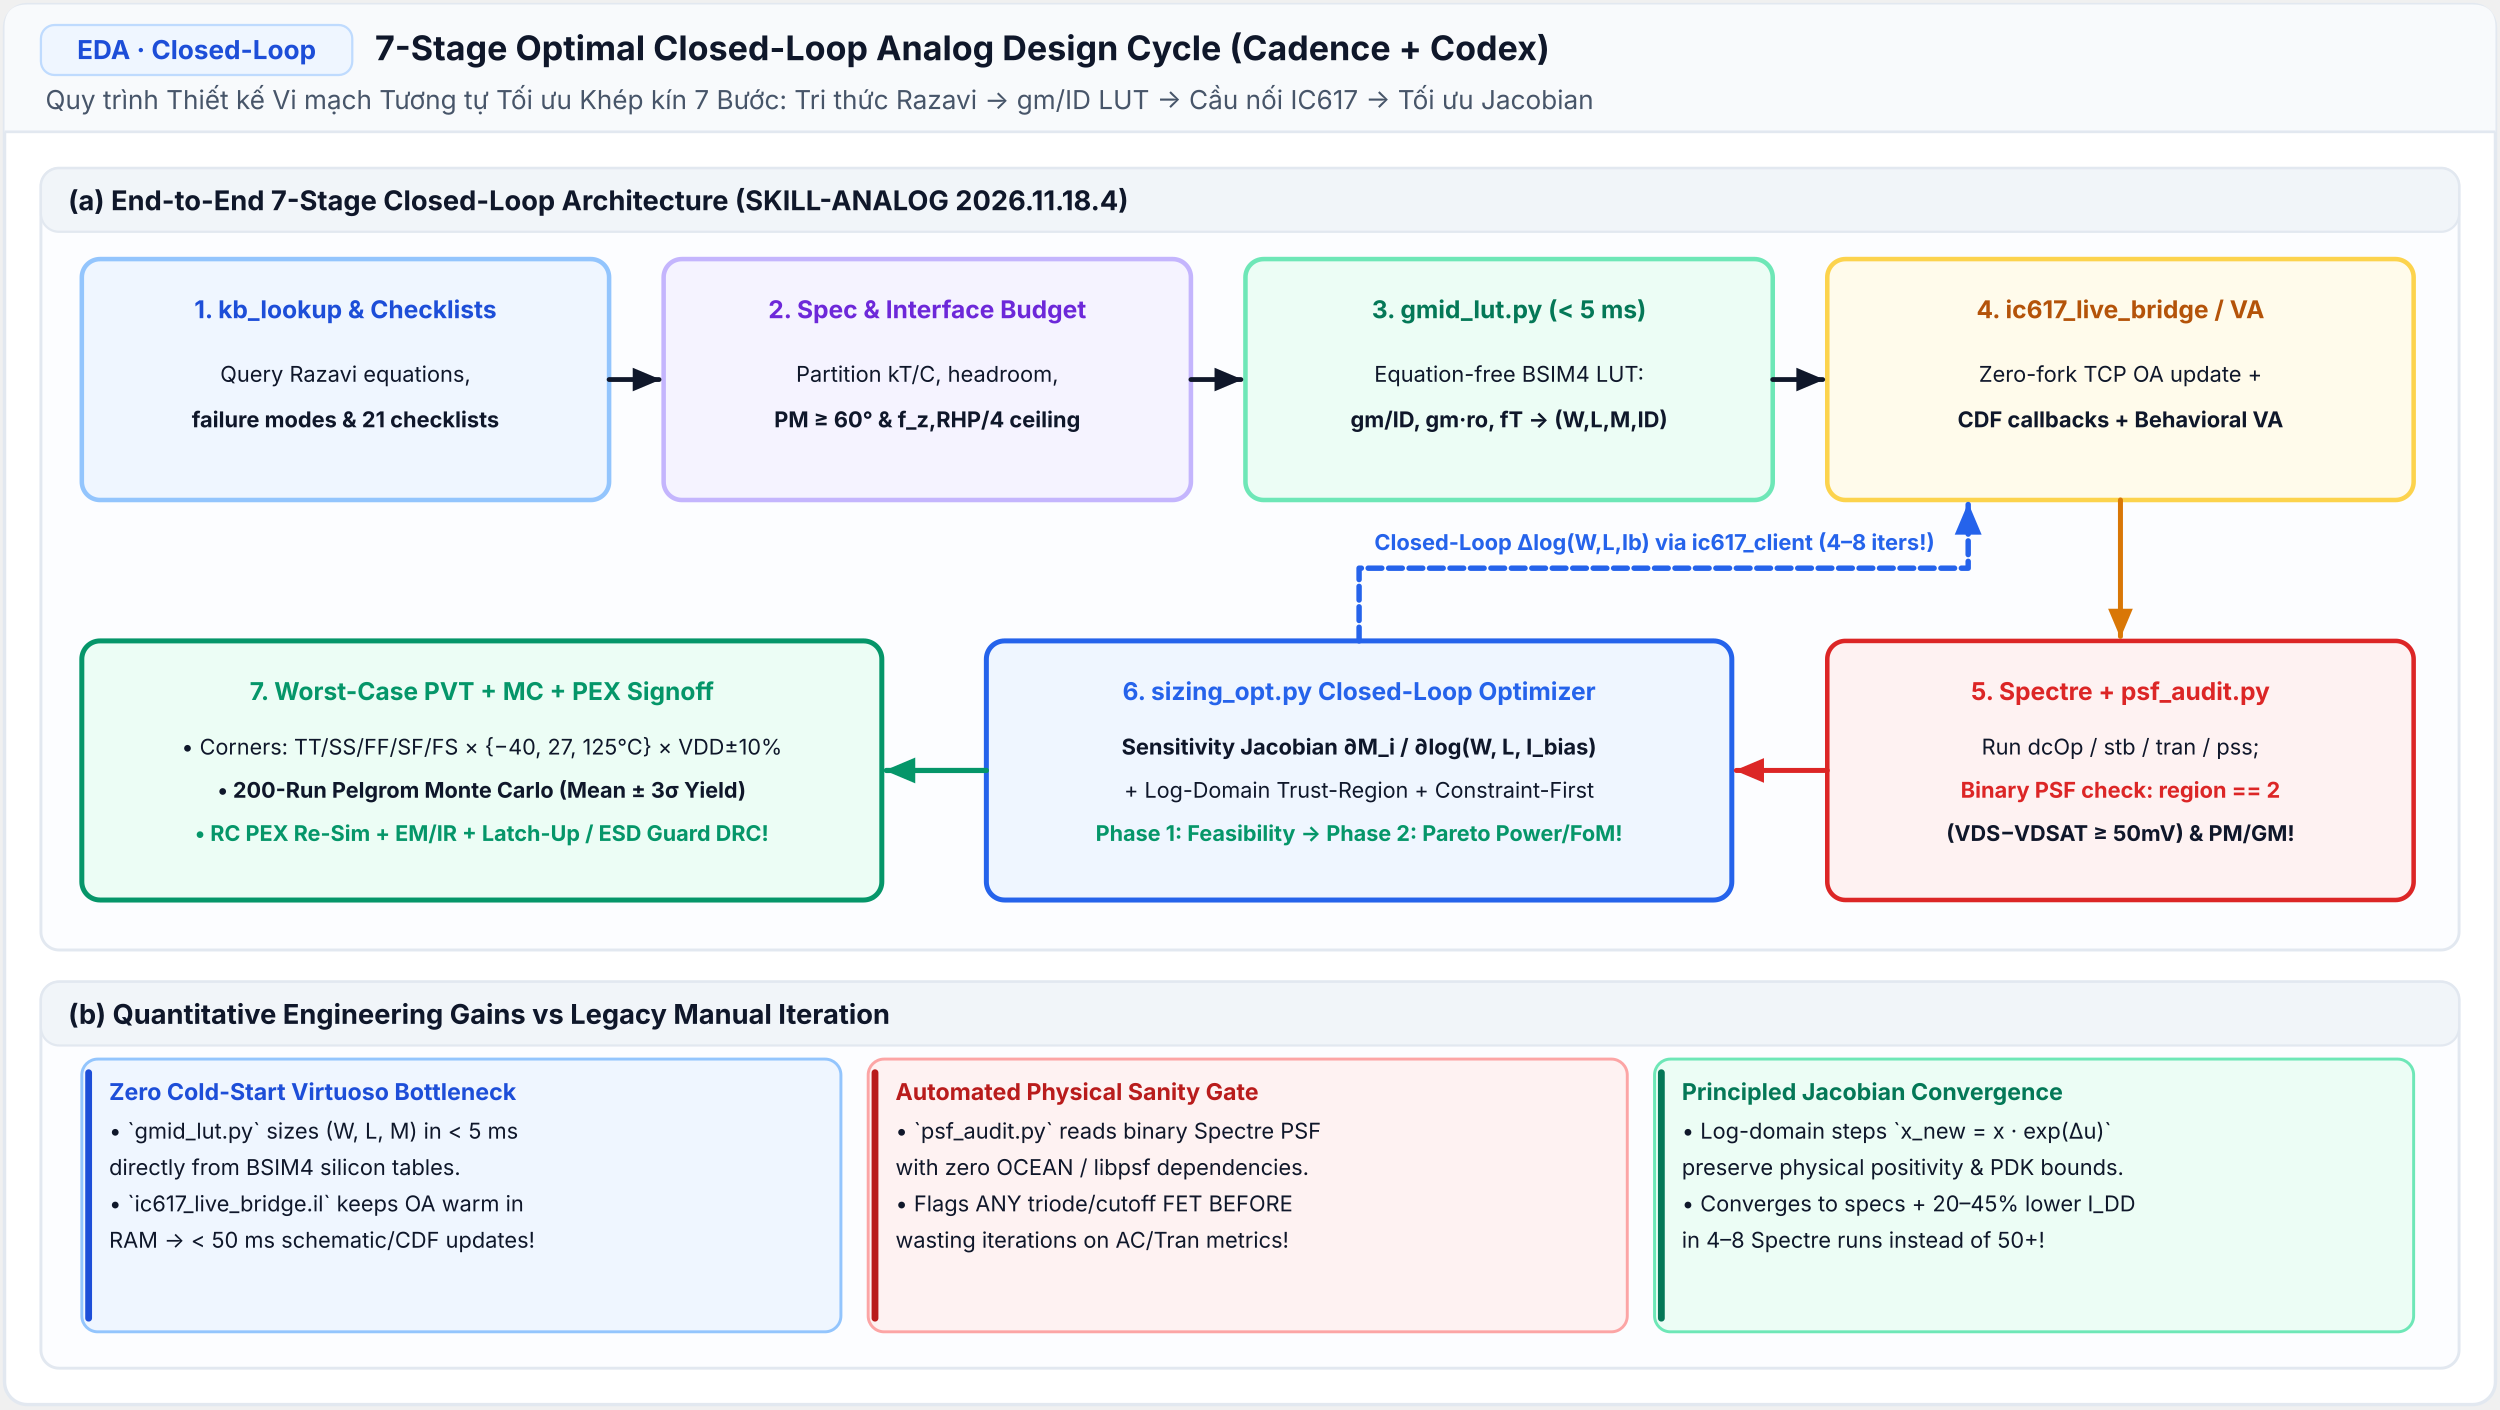
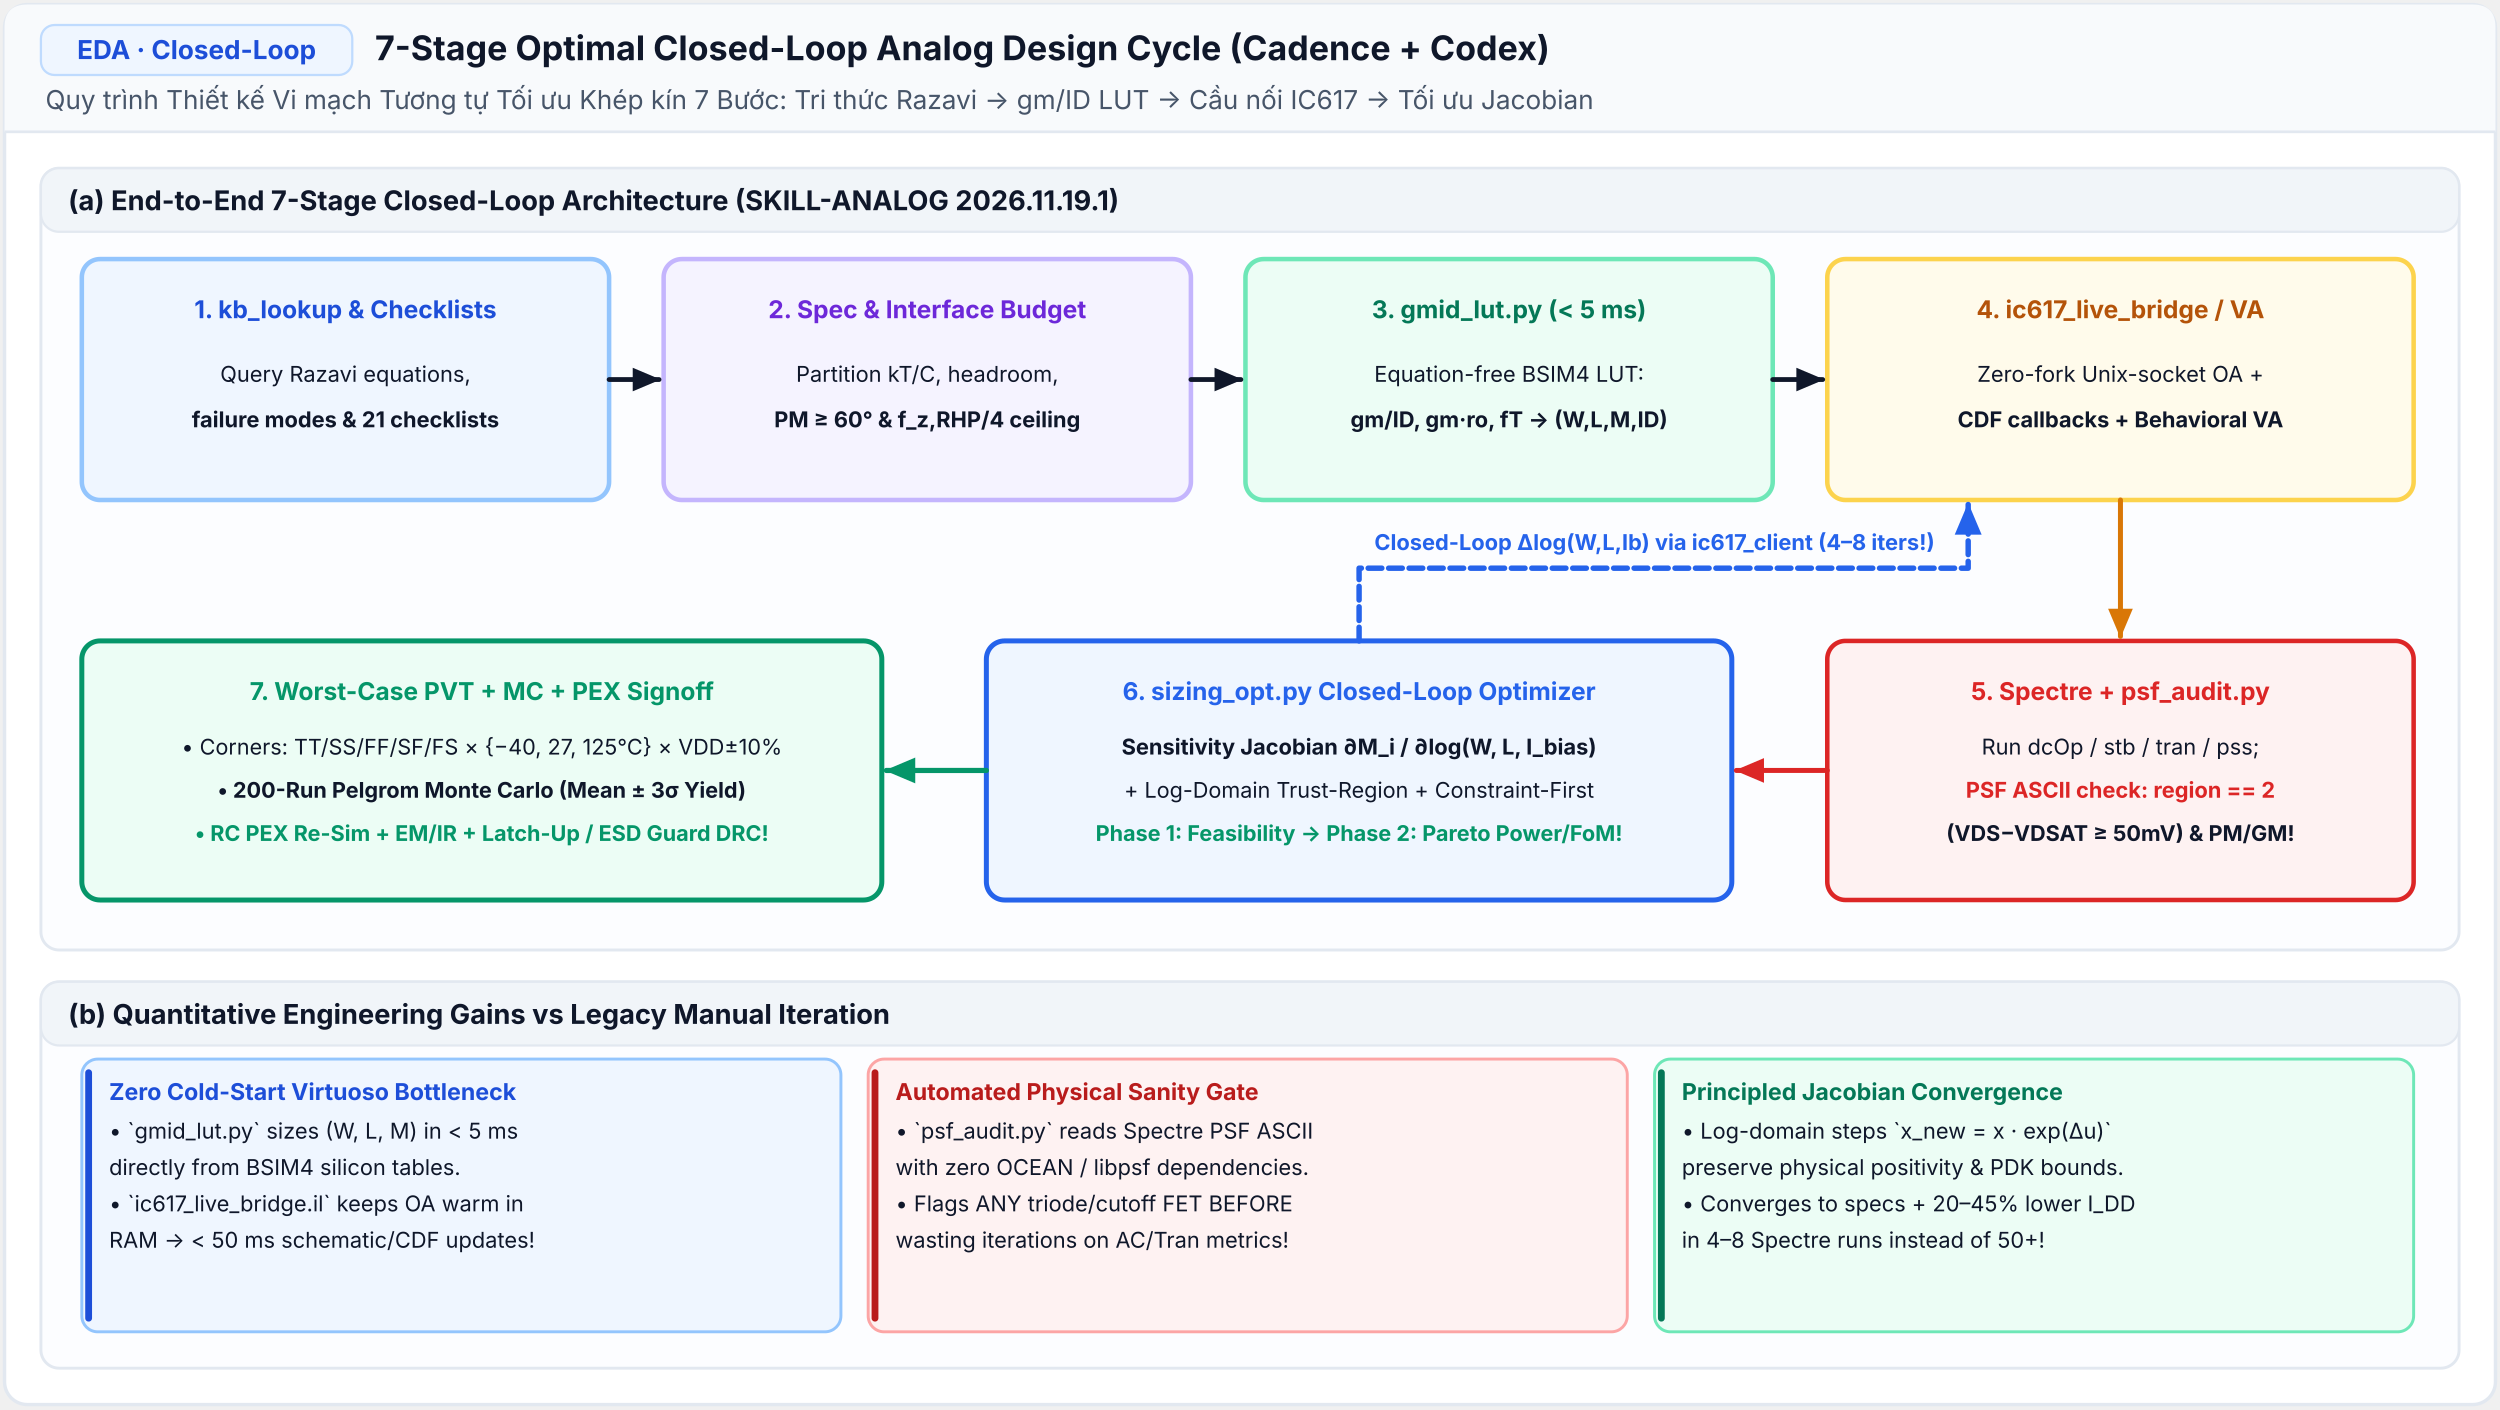
<svg xmlns="http://www.w3.org/2000/svg" width="1100" height="620" viewBox="0 0 1100 620">
  <defs>
    <marker id="arr-dark" viewBox="0 0 10 10" refX="8.5" refY="5" markerWidth="6.5" markerHeight="6.5" orient="auto-start-reverse">
      <path d="M 0 1.2 L 9 5 L 0 8.8 z" fill="#0f172a" />
    </marker>
    <marker id="arr-sig" viewBox="0 0 10 10" refX="8.5" refY="5" markerWidth="6.5" markerHeight="6.5" orient="auto-start-reverse">
      <path d="M 0 1.2 L 9 5 L 0 8.8 z" fill="#2563eb" />
    </marker>
    <marker id="arr-bias" viewBox="0 0 10 10" refX="8.5" refY="5" markerWidth="6.5" markerHeight="6.5" orient="auto-start-reverse">
      <path d="M 0 1.2 L 9 5 L 0 8.8 z" fill="#059669" />
    </marker>
    <marker id="arr-warn" viewBox="0 0 10 10" refX="8.5" refY="5" markerWidth="6.5" markerHeight="6.5" orient="auto-start-reverse">
      <path d="M 0 1.2 L 9 5 L 0 8.8 z" fill="#dc2626" />
    </marker>
    <marker id="arr-amber" viewBox="0 0 10 10" refX="8.5" refY="5" markerWidth="6.5" markerHeight="6.5" orient="auto-start-reverse">
      <path d="M 0 1.2 L 9 5 L 0 8.8 z" fill="#d97706" />
    </marker>
    <marker id="arr-purple" viewBox="0 0 10 10" refX="8.5" refY="5" markerWidth="6.5" markerHeight="6.5" orient="auto-start-reverse">
      <path d="M 0 1.2 L 9 5 L 0 8.8 z" fill="#7c3aed" />
    </marker>
    <marker id="arr-muted" viewBox="0 0 10 10" refX="8.5" refY="5" markerWidth="6.5" markerHeight="6.5" orient="auto-start-reverse">
      <path d="M 0 1.2 L 9 5 L 0 8.8 z" fill="#475569" />
    </marker>
  </defs>
  <rect x="2" y="2" width="1096" height="616" rx="10" fill="#ffffff" stroke="#e2e8f0" stroke-width="1.5" />
  <path d="M 12 2 L 1088 2 Q 1098 2 1098 12 L 1098 58 L 2 58 L 2 12 Q 2 2 12 2 Z" fill="#f8fafc" />
  <line x1="2" y1="58" x2="1098" y2="58" stroke="#e2e8f0" stroke-width="1.2" />
  <rect x="18" y="11" width="137" height="22" rx="6" fill="#eff6ff" stroke="#bfdbfe" stroke-width="1" />
  <text x="86.5" y="26" font-family="Inter, 'Segoe UI', Roboto, Helvetica, Arial, sans-serif" font-size="11.5" fill="#1d4ed8" text-anchor="middle" font-weight="bold">EDA · Closed-Loop</text>
  <text x="165" y="26.5" font-family="Inter, 'Segoe UI', Roboto, Helvetica, Arial, sans-serif" font-size="15" fill="#0f172a" text-anchor="start" font-weight="bold">7-Stage Optimal Closed-Loop Analog Design Cycle (Cadence + Codex)</text>
  <text x="20" y="48" font-family="Inter, 'Segoe UI', Roboto, Helvetica, Arial, sans-serif" font-size="11.5" fill="#475569" text-anchor="start">Quy trình Thiết kế Vi mạch Tương tự Tối ưu Khép kín 7 Bước: Tri thức Razavi -&gt; gm/ID LUT -&gt; Cầu nối IC617 -&gt; Tối ưu Jacobian</text>
  <rect x="18" y="74" width="1064" height="344" rx="8" fill="#fcfdff" stroke="#e2e8f0" stroke-width="1.3" />
  <rect x="18" y="74" width="1064" height="28" rx="8" fill="#f1f5f9" stroke="#e2e8f0" stroke-width="1" />
-   <text x="30" y="92.5" font-family="Inter, 'Segoe UI', Roboto, Helvetica, Arial, sans-serif" font-size="12" fill="#0f172a" text-anchor="start" font-weight="bold">(a) End-to-End 7-Stage Closed-Loop Architecture (SKILL-ANALOG 2026.11.18.4)</text>
+   <text x="30" y="92.5" font-family="Inter, 'Segoe UI', Roboto, Helvetica, Arial, sans-serif" font-size="12" fill="#0f172a" text-anchor="start" font-weight="bold">(a) End-to-End 7-Stage Closed-Loop Architecture (SKILL-ANALOG 2026.11.19.1)</text>
  <rect x="18" y="432" width="1064" height="170" rx="8" fill="#fcfdff" stroke="#e2e8f0" stroke-width="1.3" />
  <rect x="18" y="432" width="1064" height="28" rx="8" fill="#f1f5f9" stroke="#e2e8f0" stroke-width="1" />
  <text x="30" y="450.5" font-family="Inter, 'Segoe UI', Roboto, Helvetica, Arial, sans-serif" font-size="12" fill="#0f172a" text-anchor="start" font-weight="bold">(b) Quantitative Engineering Gains vs Legacy Manual Iteration</text>
  <rect x="36" y="114" width="232" height="106" rx="8" fill="#eff6ff" stroke="#93c5fd" stroke-width="2" />
  <text x="152" y="140" font-family="Inter, 'Segoe UI', Roboto, Helvetica, Arial, sans-serif" font-size="10.8" fill="#1d4ed8" text-anchor="middle" font-weight="bold">1. kb_lookup &amp; Checklists</text>
  <text x="152" y="168" font-family="Inter, 'Segoe UI', Roboto, Helvetica, Arial, sans-serif" font-size="9.6" fill="#0f172a" text-anchor="middle">Query Razavi equations,</text>
  <text x="152" y="188" font-family="Inter, 'Segoe UI', Roboto, Helvetica, Arial, sans-serif" font-size="9.6" fill="#0f172a" text-anchor="middle" font-weight="bold">failure modes &amp; 21 checklists</text>
  <rect x="292" y="114" width="232" height="106" rx="8" fill="#f5f3ff" stroke="#c4b5fd" stroke-width="2" />
  <text x="408" y="140" font-family="Inter, 'Segoe UI', Roboto, Helvetica, Arial, sans-serif" font-size="10.8" fill="#6d28d9" text-anchor="middle" font-weight="bold">2. Spec &amp; Interface Budget</text>
  <text x="408" y="168" font-family="Inter, 'Segoe UI', Roboto, Helvetica, Arial, sans-serif" font-size="9.6" fill="#0f172a" text-anchor="middle">Partition kT/C, headroom,</text>
  <text x="408" y="188" font-family="Inter, 'Segoe UI', Roboto, Helvetica, Arial, sans-serif" font-size="9.6" fill="#0f172a" text-anchor="middle" font-weight="bold">PM ≥ 60° &amp; f_z,RHP/4 ceiling</text>
  <rect x="548" y="114" width="232" height="106" rx="8" fill="#ecfdf5" stroke="#6ee7b7" stroke-width="2" />
  <text x="664" y="140" font-family="Inter, 'Segoe UI', Roboto, Helvetica, Arial, sans-serif" font-size="10.8" fill="#047857" text-anchor="middle" font-weight="bold">3. gmid_lut.py (&lt; 5 ms)</text>
  <text x="664" y="168" font-family="Inter, 'Segoe UI', Roboto, Helvetica, Arial, sans-serif" font-size="9.6" fill="#0f172a" text-anchor="middle">Equation-free BSIM4 LUT:</text>
  <text x="664" y="188" font-family="Inter, 'Segoe UI', Roboto, Helvetica, Arial, sans-serif" font-size="9.6" fill="#0f172a" text-anchor="middle" font-weight="bold">gm/ID, gm·ro, fT -&gt; (W,L,M,ID)</text>
  <rect x="804" y="114" width="258" height="106" rx="8" fill="#fffbeb" stroke="#fcd34d" stroke-width="2" />
  <text x="933" y="140" font-family="Inter, 'Segoe UI', Roboto, Helvetica, Arial, sans-serif" font-size="10.8" fill="#b45309" text-anchor="middle" font-weight="bold">4. ic617_live_bridge / VA</text>
-   <text x="933" y="168" font-family="Inter, 'Segoe UI', Roboto, Helvetica, Arial, sans-serif" font-size="9.6" fill="#0f172a" text-anchor="middle">Zero-fork TCP OA update +</text>
+   <text x="933" y="168" font-family="Inter, 'Segoe UI', Roboto, Helvetica, Arial, sans-serif" font-size="9.6" fill="#0f172a" text-anchor="middle">Zero-fork Unix-socket OA +</text>
  <text x="933" y="188" font-family="Inter, 'Segoe UI', Roboto, Helvetica, Arial, sans-serif" font-size="9.6" fill="#0f172a" text-anchor="middle" font-weight="bold">CDF callbacks + Behavioral VA</text>
  <line x1="268" y1="167" x2="290" y2="167" stroke="#0f172a" stroke-width="2.1" stroke-linecap="round" marker-end="url(#arr-dark)" />
  <line x1="524" y1="167" x2="546" y2="167" stroke="#0f172a" stroke-width="2.1" stroke-linecap="round" marker-end="url(#arr-dark)" />
  <line x1="780" y1="167" x2="802" y2="167" stroke="#0f172a" stroke-width="2.1" stroke-linecap="round" marker-end="url(#arr-dark)" />
  <rect x="804" y="282" width="258" height="114" rx="8" fill="#fef2f2" stroke="#dc2626" stroke-width="2" />
  <text x="933" y="308" font-family="Inter, 'Segoe UI', Roboto, Helvetica, Arial, sans-serif" font-size="10.8" fill="#dc2626" text-anchor="middle" font-weight="bold">5. Spectre + psf_audit.py</text>
  <text x="933" y="332" font-family="Inter, 'Segoe UI', Roboto, Helvetica, Arial, sans-serif" font-size="9.6" fill="#0f172a" text-anchor="middle">Run dcOp / stb / tran / pss;</text>
-   <text x="933" y="351" font-family="Inter, 'Segoe UI', Roboto, Helvetica, Arial, sans-serif" font-size="9.6" fill="#dc2626" text-anchor="middle" font-weight="bold">Binary PSF check: region == 2</text>
+   <text x="933" y="351" font-family="Inter, 'Segoe UI', Roboto, Helvetica, Arial, sans-serif" font-size="9.6" fill="#dc2626" text-anchor="middle" font-weight="bold">PSF ASCII check: region == 2</text>
  <text x="933" y="370" font-family="Inter, 'Segoe UI', Roboto, Helvetica, Arial, sans-serif" font-size="9.5" fill="#0f172a" text-anchor="middle" font-weight="bold">(VDS−VDSAT ≥ 50mV) &amp; PM/GM!</text>
  <line x1="933" y1="220" x2="933" y2="280" stroke="#d97706" stroke-width="2.2" stroke-linecap="round" marker-end="url(#arr-amber)" />
  <rect x="434" y="282" width="328" height="114" rx="8" fill="#eff6ff" stroke="#2563eb" stroke-width="2.2" />
  <text x="598" y="308" font-family="Inter, 'Segoe UI', Roboto, Helvetica, Arial, sans-serif" font-size="10.8" fill="#2563eb" text-anchor="middle" font-weight="bold">6. sizing_opt.py Closed-Loop Optimizer</text>
  <text x="598" y="332" font-family="Inter, 'Segoe UI', Roboto, Helvetica, Arial, sans-serif" font-size="9.6" fill="#0f172a" text-anchor="middle" font-weight="bold">Sensitivity Jacobian ∂M_i / ∂log(W, L, I_bias)</text>
  <text x="598" y="351" font-family="Inter, 'Segoe UI', Roboto, Helvetica, Arial, sans-serif" font-size="9.5" fill="#0f172a" text-anchor="middle">+ Log-Domain Trust-Region + Constraint-First</text>
  <text x="598" y="370" font-family="Inter, 'Segoe UI', Roboto, Helvetica, Arial, sans-serif" font-size="9.5" fill="#059669" text-anchor="middle" font-weight="bold">Phase 1: Feasibility  -&gt;  Phase 2: Pareto Power/FoM!</text>
  <line x1="804" y1="339" x2="764" y2="339" stroke="#dc2626" stroke-width="2.2" stroke-linecap="round" marker-end="url(#arr-warn)" />
  <polyline points="598,282 598,250 866,250 866,222" fill="none" stroke="#2563eb" stroke-width="2.4" stroke-linecap="round" stroke-linejoin="round" stroke-dasharray="6,3" marker-end="url(#arr-sig)" />
  <text x="728" y="242" font-family="Inter, 'Segoe UI', Roboto, Helvetica, Arial, sans-serif" font-size="9.6" fill="#2563eb" text-anchor="middle" font-weight="bold">Closed-Loop Δlog(W,L,Ib) via ic617_client (4–8 iters!)</text>
  <rect x="36" y="282" width="352" height="114" rx="8" fill="#ecfdf5" stroke="#059669" stroke-width="2.2" />
  <text x="212" y="308" font-family="Inter, 'Segoe UI', Roboto, Helvetica, Arial, sans-serif" font-size="10.8" fill="#059669" text-anchor="middle" font-weight="bold">7. Worst-Case PVT + MC + PEX Signoff</text>
  <text x="212" y="332" font-family="Inter, 'Segoe UI', Roboto, Helvetica, Arial, sans-serif" font-size="9.5" fill="#0f172a" text-anchor="middle">• Corners: TT/SS/FF/SF/FS × {−40, 27, 125°C} × VDD±10%</text>
  <text x="212" y="351" font-family="Inter, 'Segoe UI', Roboto, Helvetica, Arial, sans-serif" font-size="9.5" fill="#0f172a" text-anchor="middle" font-weight="bold">• 200-Run Pelgrom Monte Carlo (Mean ± 3σ Yield)</text>
  <text x="212" y="370" font-family="Inter, 'Segoe UI', Roboto, Helvetica, Arial, sans-serif" font-size="9.5" fill="#059669" text-anchor="middle" font-weight="bold">• RC PEX Re-Sim + EM/IR + Latch-Up / ESD Guard DRC!</text>
  <line x1="434" y1="339" x2="390" y2="339" stroke="#059669" stroke-width="2.3" stroke-linecap="round" marker-end="url(#arr-bias)" />
  <rect x="36" y="466" width="334" height="120" rx="7" fill="#eff6ff" stroke="#93c5fd" stroke-width="1.3" />
  <line x1="39" y1="472" x2="39" y2="580" stroke="#1d4ed8" stroke-width="3" stroke-linecap="round" />
  <text x="48" y="484" font-family="Inter, 'Segoe UI', Roboto, Helvetica, Arial, sans-serif" font-size="10.2" fill="#1d4ed8" text-anchor="start" font-weight="bold">Zero Cold-Start Virtuoso Bottleneck</text>
  <text x="48" y="501" font-family="Inter, 'Segoe UI', Roboto, Helvetica, Arial, sans-serif" font-size="9.6" fill="#0f172a" text-anchor="start">• `gmid_lut.py` sizes (W, L, M) in &lt; 5 ms</text>
  <text x="48" y="517" font-family="Inter, 'Segoe UI', Roboto, Helvetica, Arial, sans-serif" font-size="9.6" fill="#0f172a" text-anchor="start">  directly from BSIM4 silicon tables.</text>
  <text x="48" y="533" font-family="Inter, 'Segoe UI', Roboto, Helvetica, Arial, sans-serif" font-size="9.6" fill="#0f172a" text-anchor="start">• `ic617_live_bridge.il` keeps OA warm in</text>
  <text x="48" y="549" font-family="Inter, 'Segoe UI', Roboto, Helvetica, Arial, sans-serif" font-size="9.6" fill="#0f172a" text-anchor="start">  RAM -&gt; &lt; 50 ms schematic/CDF updates!</text>
  <rect x="382" y="466" width="334" height="120" rx="7" fill="#fef2f2" stroke="#fca5a5" stroke-width="1.3" />
  <line x1="385" y1="472" x2="385" y2="580" stroke="#b91c1c" stroke-width="3" stroke-linecap="round" />
  <text x="394" y="484" font-family="Inter, 'Segoe UI', Roboto, Helvetica, Arial, sans-serif" font-size="10.2" fill="#b91c1c" text-anchor="start" font-weight="bold">Automated Physical Sanity Gate</text>
-   <text x="394" y="501" font-family="Inter, 'Segoe UI', Roboto, Helvetica, Arial, sans-serif" font-size="9.6" fill="#0f172a" text-anchor="start">• `psf_audit.py` reads binary Spectre PSF</text>
+   <text x="394" y="501" font-family="Inter, 'Segoe UI', Roboto, Helvetica, Arial, sans-serif" font-size="9.6" fill="#0f172a" text-anchor="start">• `psf_audit.py` reads Spectre PSF ASCII</text>
  <text x="394" y="517" font-family="Inter, 'Segoe UI', Roboto, Helvetica, Arial, sans-serif" font-size="9.6" fill="#0f172a" text-anchor="start">  with zero OCEAN / libpsf dependencies.</text>
  <text x="394" y="533" font-family="Inter, 'Segoe UI', Roboto, Helvetica, Arial, sans-serif" font-size="9.6" fill="#0f172a" text-anchor="start">• Flags ANY triode/cutoff FET BEFORE</text>
  <text x="394" y="549" font-family="Inter, 'Segoe UI', Roboto, Helvetica, Arial, sans-serif" font-size="9.6" fill="#0f172a" text-anchor="start">  wasting iterations on AC/Tran metrics!</text>
  <rect x="728" y="466" width="334" height="120" rx="7" fill="#ecfdf5" stroke="#6ee7b7" stroke-width="1.3" />
  <line x1="731" y1="472" x2="731" y2="580" stroke="#047857" stroke-width="3" stroke-linecap="round" />
  <text x="740" y="484" font-family="Inter, 'Segoe UI', Roboto, Helvetica, Arial, sans-serif" font-size="10.2" fill="#047857" text-anchor="start" font-weight="bold">Principled Jacobian Convergence</text>
  <text x="740" y="501" font-family="Inter, 'Segoe UI', Roboto, Helvetica, Arial, sans-serif" font-size="9.6" fill="#0f172a" text-anchor="start">• Log-domain steps `x_new = x · exp(Δu)`</text>
  <text x="740" y="517" font-family="Inter, 'Segoe UI', Roboto, Helvetica, Arial, sans-serif" font-size="9.6" fill="#0f172a" text-anchor="start">  preserve physical positivity &amp; PDK bounds.</text>
  <text x="740" y="533" font-family="Inter, 'Segoe UI', Roboto, Helvetica, Arial, sans-serif" font-size="9.6" fill="#0f172a" text-anchor="start">• Converges to specs + 20–45% lower I_DD</text>
  <text x="740" y="549" font-family="Inter, 'Segoe UI', Roboto, Helvetica, Arial, sans-serif" font-size="9.6" fill="#0f172a" text-anchor="start">  in 4–8 Spectre runs instead of 50+!</text>
</svg>
